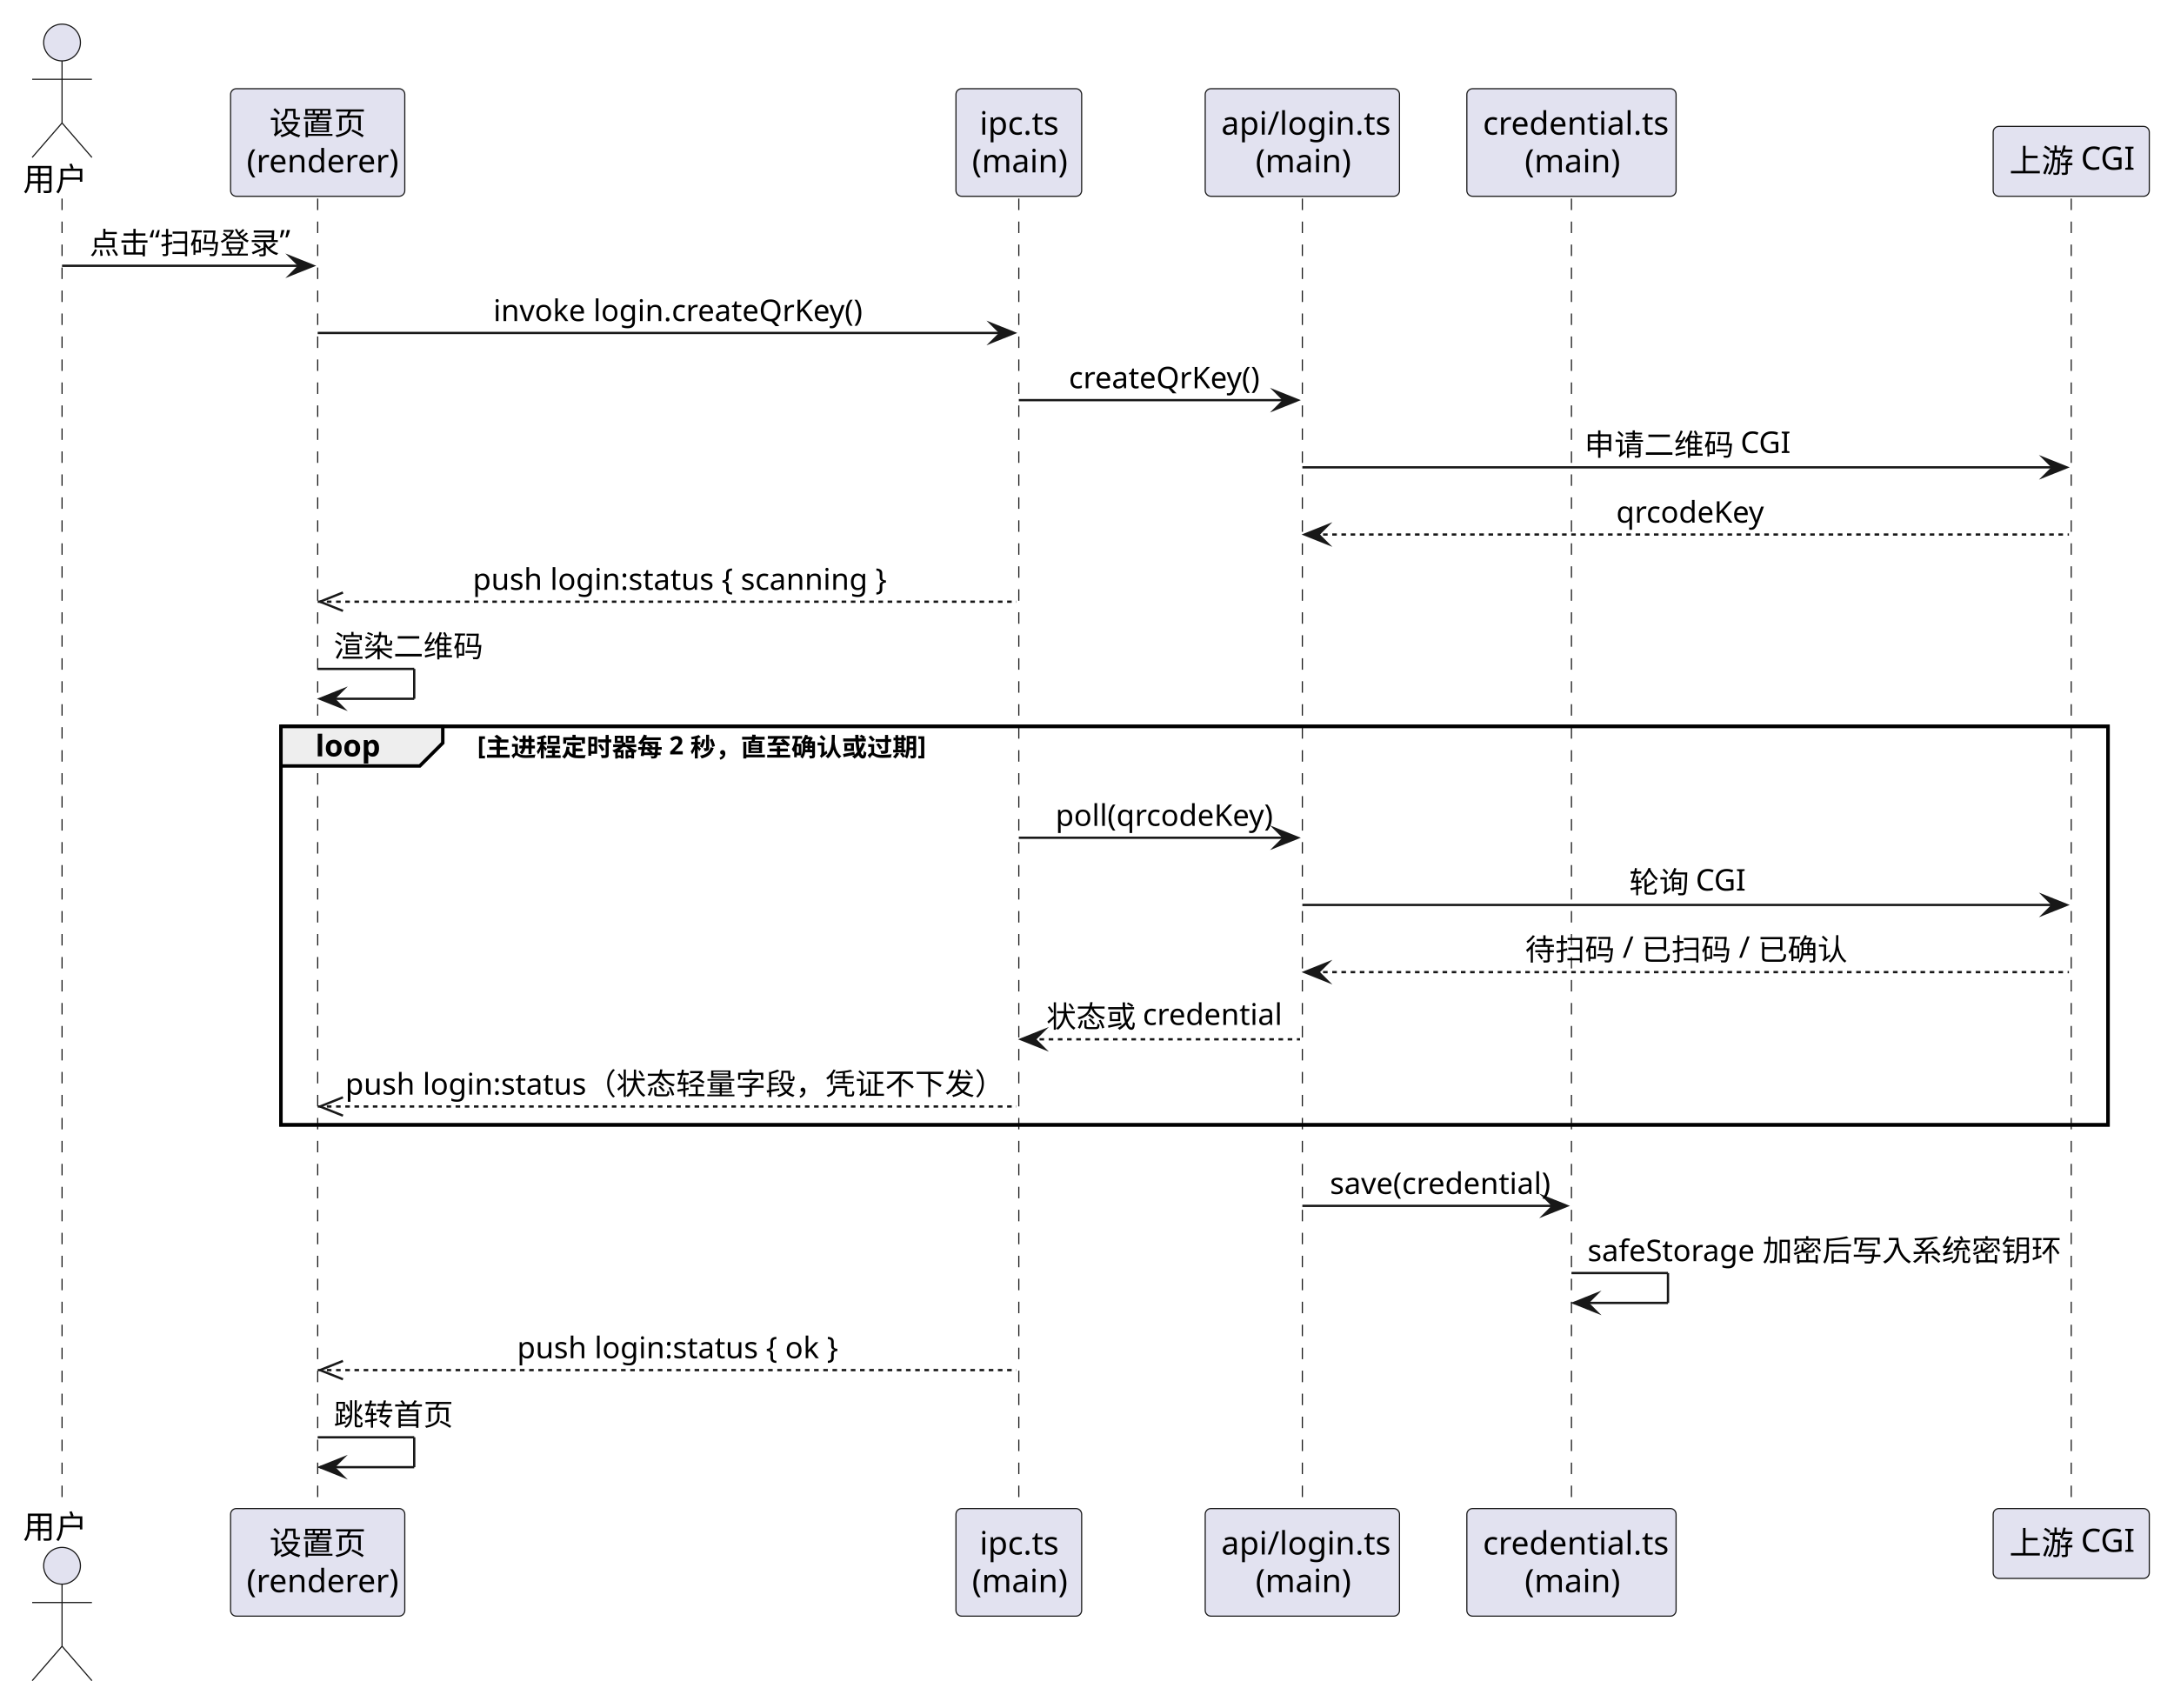
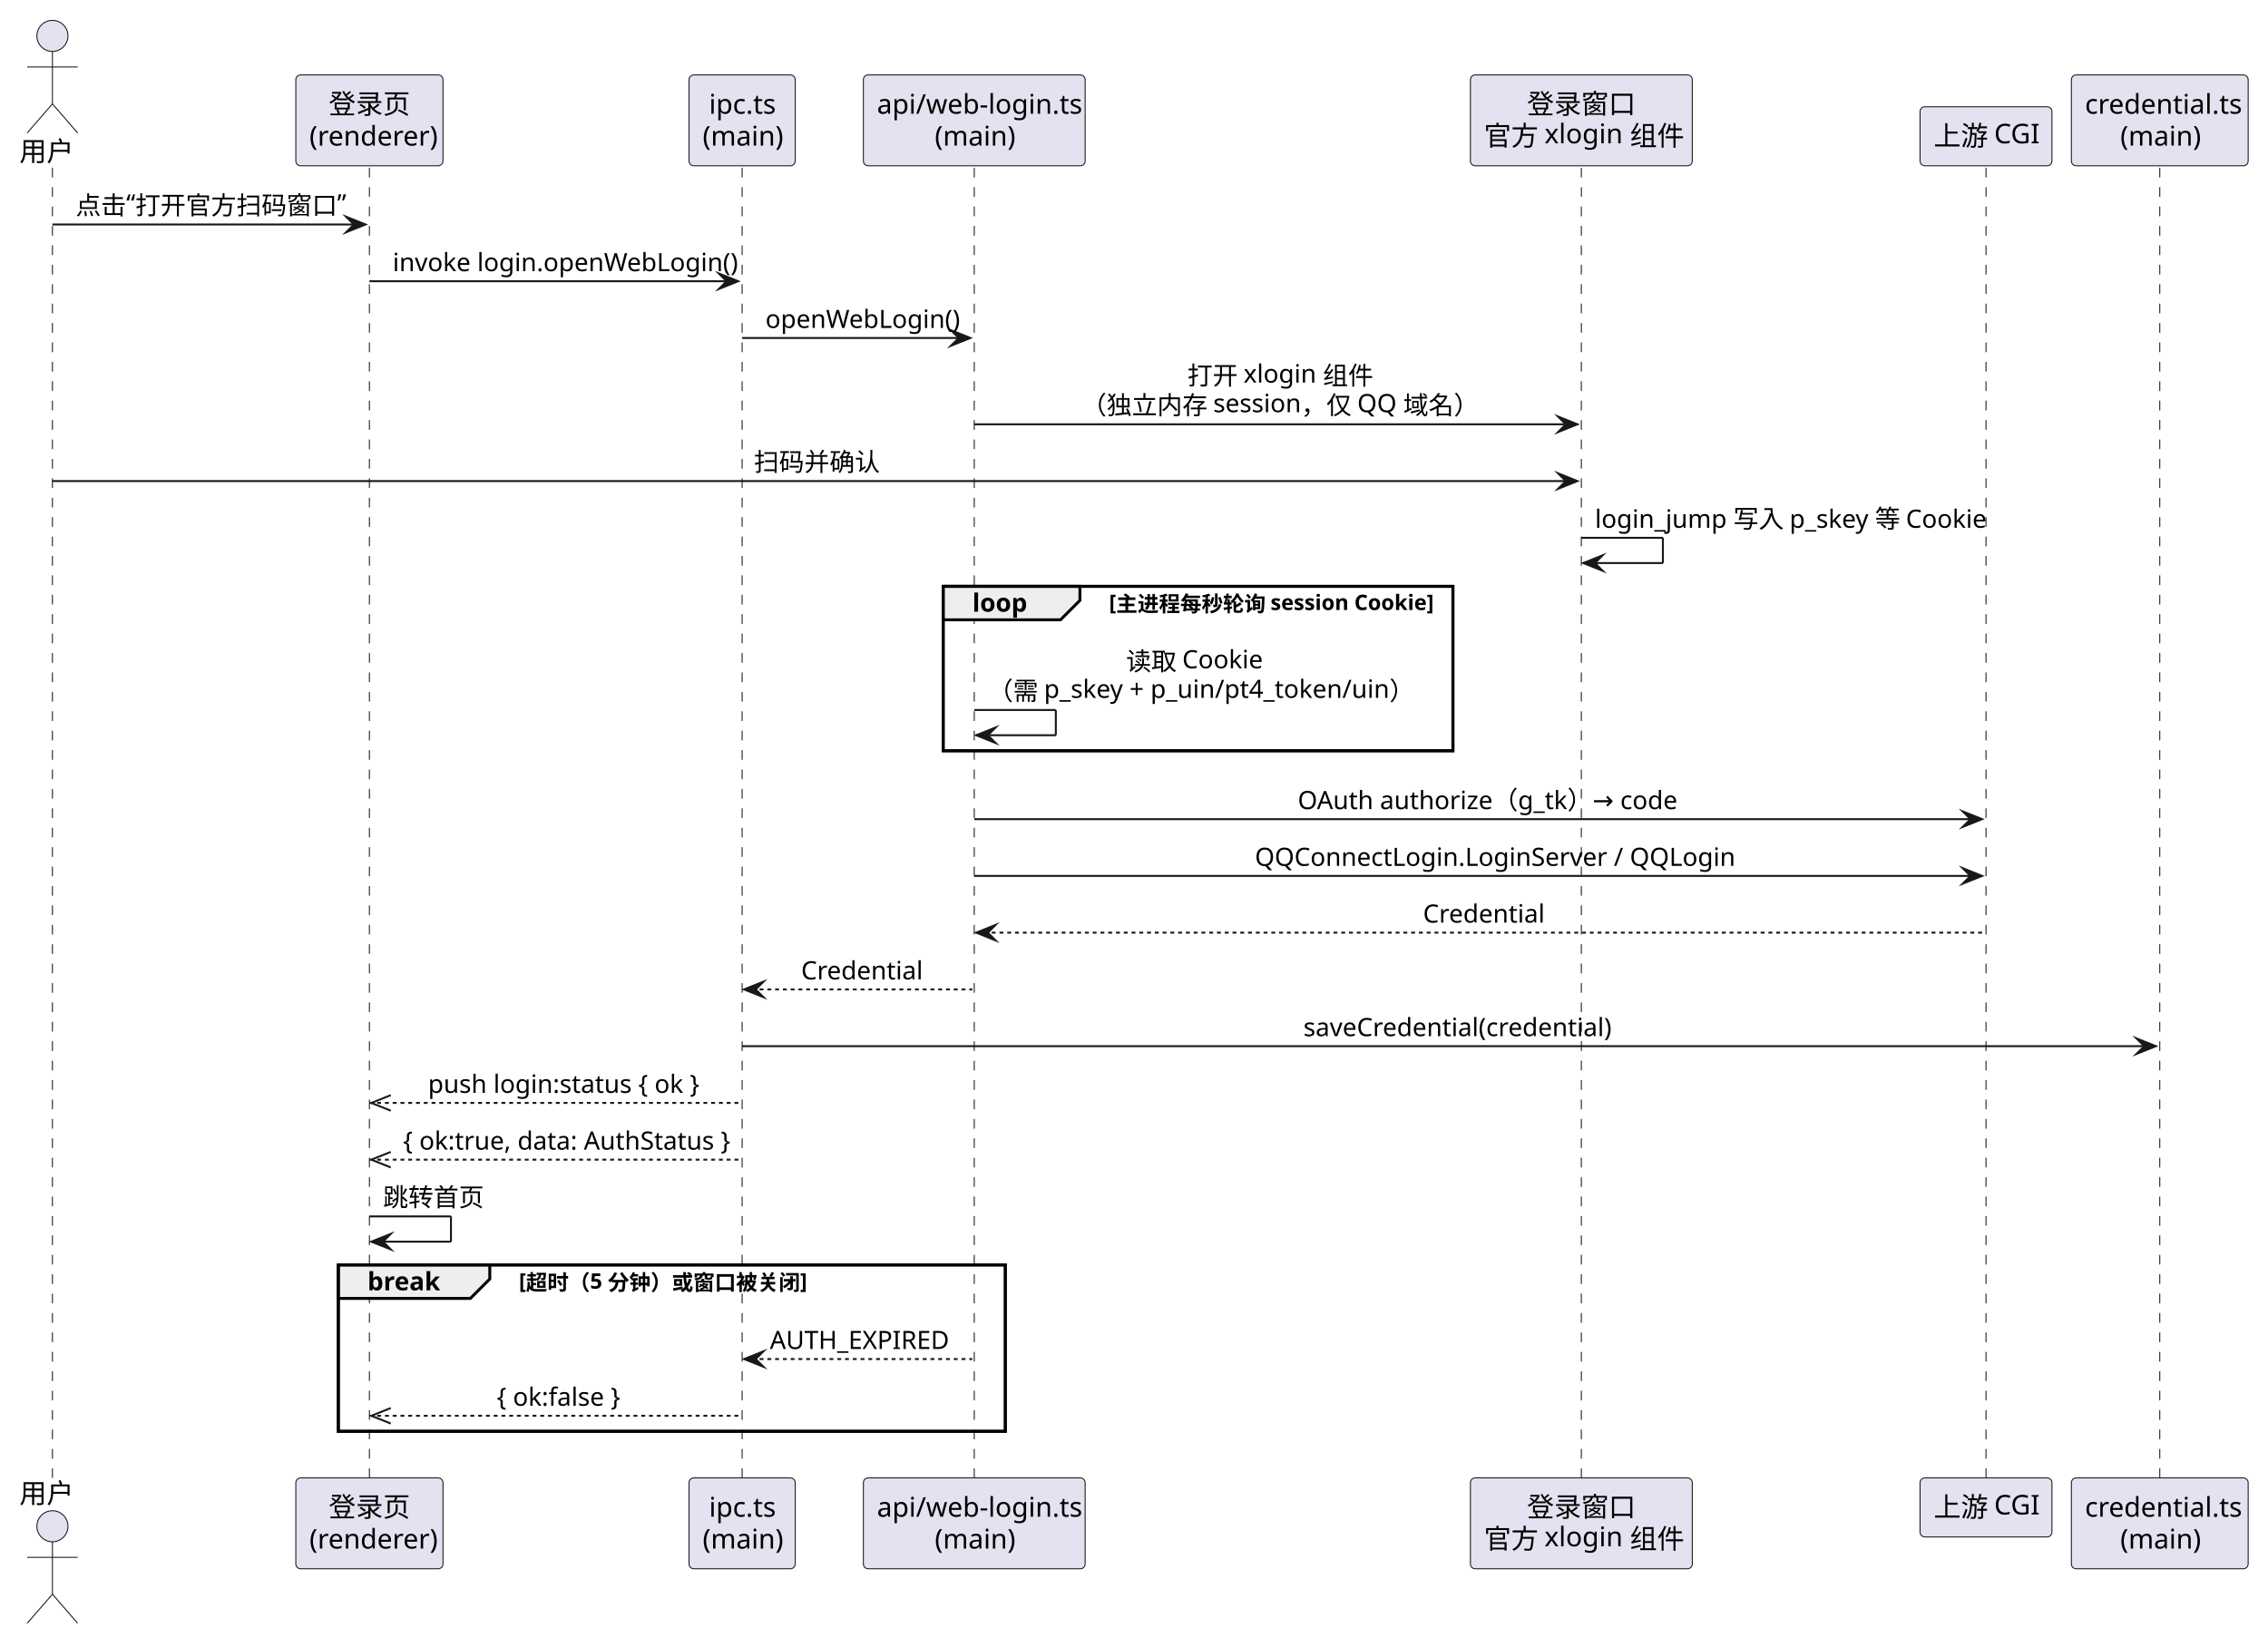
- <svg xmlns="http://www.w3.org/2000/svg" version="1.1" data-diagram-type="SEQUENCE" style="width:946px;height:743px;background:#FFFFFF;" width="946px" height="743px" viewBox="0 0 946 743" zoomAndPan="magnify" preserveAspectRatio="none" contentStyleType="text/css">
+ <svg xmlns="http://www.w3.org/2000/svg" version="1.1" data-diagram-type="SEQUENCE" style="width:1168px;height:848px;background:#FFFFFF;" width="1168px" height="848px" viewBox="0 0 1168 848" zoomAndPan="magnify" preserveAspectRatio="none" contentStyleType="text/css">
  <defs />
  <g font-family="sans-serif" lengthAdjust="spacing">
-     <rect x="122.242" y="316.047" width="795.041" height="173.406" fill="none" style="stroke:#000;stroke-width:1.5;" />
+     <rect x="485.733" y="302.047" width="262.507" height="84.703" fill="none" style="stroke:#000;stroke-width:1.5;" />
+     <rect x="174.242" y="651.625" width="343.491" height="85.703" fill="none" style="stroke:#000;stroke-width:1.5;" />
    <g>
-       <rect x="23.5" y="86.406" width="8" height="569.984" fill="#000" fill-opacity="0" />
-       <line x1="27" y1="86.406" x2="27" y2="656.391" style="stroke:#181818;stroke-width:0.5;stroke-dasharray:5,5;" />
+       <rect x="23.5" y="86.406" width="8" height="674.922" fill="#000" fill-opacity="0" />
+       <line x1="27" y1="86.406" x2="27" y2="761.328" style="stroke:#181818;stroke-width:0.5;stroke-dasharray:5,5;" />
    </g>
    <g>
-       <rect x="134.742" y="86.406" width="8" height="569.984" fill="#000" fill-opacity="0" />
-       <line x1="138.242" y1="86.406" x2="138.242" y2="656.391" style="stroke:#181818;stroke-width:0.5;stroke-dasharray:5,5;" />
+       <rect x="186.742" y="86.406" width="8" height="674.922" fill="#000" fill-opacity="0" />
+       <line x1="190.242" y1="86.406" x2="190.242" y2="761.328" style="stroke:#181818;stroke-width:0.5;stroke-dasharray:5,5;" />
    </g>
    <g>
-       <rect x="439.829" y="86.406" width="8" height="569.984" fill="#000" fill-opacity="0" />
-       <line x1="443.329" y1="86.406" x2="443.329" y2="656.391" style="stroke:#181818;stroke-width:0.5;stroke-dasharray:5,5;" />
+       <rect x="378.689" y="86.406" width="8" height="674.922" fill="#000" fill-opacity="0" />
+       <line x1="382.189" y1="86.406" x2="382.189" y2="761.328" style="stroke:#181818;stroke-width:0.5;stroke-dasharray:5,5;" />
    </g>
    <g>
-       <rect x="563.208" y="86.406" width="8" height="569.984" fill="#000" fill-opacity="0" />
-       <line x1="566.708" y1="86.406" x2="566.708" y2="656.391" style="stroke:#181818;stroke-width:0.5;stroke-dasharray:5,5;" />
+       <rect x="498.233" y="86.406" width="8" height="674.922" fill="#000" fill-opacity="0" />
+       <line x1="501.733" y1="86.406" x2="501.733" y2="761.328" style="stroke:#181818;stroke-width:0.5;stroke-dasharray:5,5;" />
    </g>
    <g>
-       <rect x="680.309" y="86.406" width="8" height="569.984" fill="#000" fill-opacity="0" />
-       <line x1="683.809" y1="86.406" x2="683.809" y2="656.391" style="stroke:#181818;stroke-width:0.5;stroke-dasharray:5,5;" />
+       <rect x="810.879" y="86.406" width="8" height="674.922" fill="#000" fill-opacity="0" />
+       <line x1="814.379" y1="86.406" x2="814.379" y2="761.328" style="stroke:#181818;stroke-width:0.5;stroke-dasharray:5,5;" />
    </g>
    <g>
-       <rect x="897.784" y="86.406" width="8" height="569.984" fill="#000" fill-opacity="0" />
-       <line x1="901.284" y1="86.406" x2="901.284" y2="656.391" style="stroke:#181818;stroke-width:0.5;stroke-dasharray:5,5;" />
+       <rect x="1019.276" y="86.406" width="8" height="674.922" fill="#000" fill-opacity="0" />
+       <line x1="1022.776" y1="86.406" x2="1022.776" y2="761.328" style="stroke:#181818;stroke-width:0.5;stroke-dasharray:5,5;" />
+     </g>
+     <g>
+       <rect x="1108.764" y="86.406" width="8" height="674.922" fill="#000" fill-opacity="0" />
+       <line x1="1112.264" y1="86.406" x2="1112.264" y2="761.328" style="stroke:#181818;stroke-width:0.5;stroke-dasharray:5,5;" />
    </g>
    <text x="10" y="82.988" fill="#000" font-size="14" textLength="28">用户</text>
    <ellipse cx="27" cy="18.5" rx="8" ry="8" fill="#E2E2F0" style="stroke:#181818;stroke-width:0.5;" />
    <path d="M27,26.5 L27,53.5 M14,34.5 L40,34.5 M27,53.5 L14,68.5 M27,53.5 L40,68.5" style="stroke:#181818;stroke-width:0.5;" fill="none" />
-     <rect x="100.344" y="38.594" width="75.797" height="46.813" fill="#E2E2F0" style="stroke:#181818;stroke-width:0.5;" rx="2.5" ry="2.5" />
-     <text x="117.242" y="58.582" fill="#000" font-size="14" textLength="42">设置页</text>
-     <text x="107.344" y="74.988" fill="#000" font-size="14" textLength="61.797">(renderer)</text>
-     <rect x="415.982" y="38.594" width="54.694" height="46.813" fill="#E2E2F0" style="stroke:#181818;stroke-width:0.5;" rx="2.5" ry="2.5" />
-     <text x="426.284" y="58.582" fill="#000" font-size="14" textLength="34.091">ipc.ts</text>
-     <text x="422.982" y="74.988" fill="#000" font-size="14" textLength="40.694">(main)</text>
-     <rect x="524.438" y="38.594" width="84.54" height="46.813" fill="#E2E2F0" style="stroke:#181818;stroke-width:0.5;" rx="2.5" ry="2.5" />
-     <text x="531.438" y="58.582" fill="#000" font-size="14" textLength="70.54">api/login.ts</text>
-     <text x="546.361" y="74.988" fill="#000" font-size="14" textLength="40.694">(main)</text>
-     <rect x="638.285" y="38.594" width="91.048" height="46.813" fill="#E2E2F0" style="stroke:#181818;stroke-width:0.5;" rx="2.5" ry="2.5" />
-     <text x="645.285" y="58.582" fill="#000" font-size="14" textLength="77.048">credential.ts</text>
-     <text x="663.462" y="74.988" fill="#000" font-size="14" textLength="40.694">(main)</text>
-     <rect x="867.319" y="55" width="67.929" height="30.406" fill="#E2E2F0" style="stroke:#181818;stroke-width:0.5;" rx="2.5" ry="2.5" />
-     <text x="874.319" y="74.988" fill="#000" font-size="14" textLength="53.929">上游 CGI</text>
-     <text x="10" y="669.379" fill="#000" font-size="14" textLength="28">用户</text>
-     <ellipse cx="27" cy="681.297" rx="8" ry="8" fill="#E2E2F0" style="stroke:#181818;stroke-width:0.5;" />
-     <path d="M27,689.297 L27,716.297 M14,697.297 L40,697.297 M27,716.297 L14,731.297 M27,716.297 L40,731.297" style="stroke:#181818;stroke-width:0.5;" fill="none" />
-     <rect x="100.344" y="656.391" width="75.797" height="46.813" fill="#E2E2F0" style="stroke:#181818;stroke-width:0.5;" rx="2.5" ry="2.5" />
-     <text x="117.242" y="676.379" fill="#000" font-size="14" textLength="42">设置页</text>
-     <text x="107.344" y="692.785" fill="#000" font-size="14" textLength="61.797">(renderer)</text>
-     <rect x="415.982" y="656.391" width="54.694" height="46.813" fill="#E2E2F0" style="stroke:#181818;stroke-width:0.5;" rx="2.5" ry="2.5" />
-     <text x="426.284" y="676.379" fill="#000" font-size="14" textLength="34.091">ipc.ts</text>
-     <text x="422.982" y="692.785" fill="#000" font-size="14" textLength="40.694">(main)</text>
-     <rect x="524.438" y="656.391" width="84.54" height="46.813" fill="#E2E2F0" style="stroke:#181818;stroke-width:0.5;" rx="2.5" ry="2.5" />
-     <text x="531.438" y="676.379" fill="#000" font-size="14" textLength="70.54">api/login.ts</text>
-     <text x="546.361" y="692.785" fill="#000" font-size="14" textLength="40.694">(main)</text>
-     <rect x="638.285" y="656.391" width="91.048" height="46.813" fill="#E2E2F0" style="stroke:#181818;stroke-width:0.5;" rx="2.5" ry="2.5" />
-     <text x="645.285" y="676.379" fill="#000" font-size="14" textLength="77.048">credential.ts</text>
-     <text x="663.462" y="692.785" fill="#000" font-size="14" textLength="40.694">(main)</text>
-     <rect x="867.319" y="656.391" width="67.929" height="30.406" fill="#E2E2F0" style="stroke:#181818;stroke-width:0.5;" rx="2.5" ry="2.5" />
-     <text x="874.319" y="676.379" fill="#000" font-size="14" textLength="53.929">上游 CGI</text>
-     <polygon points="126.242,111.641,136.242,115.641,126.242,119.641,130.242,115.641" fill="#181818" style="stroke:#181818;stroke-width:1;stroke-linejoin:miter;stroke-miterlimit:10;" />
-     <line x1="27" y1="115.641" x2="132.242" y2="115.641" style="stroke:#181818;stroke-width:1;" />
-     <text x="39" y="110.467" fill="#000" font-size="13" textLength="87.242">点击“扫码登录”</text>
-     <polygon points="431.329,140.875,441.329,144.875,431.329,148.875,435.329,144.875" fill="#181818" style="stroke:#181818;stroke-width:1;stroke-linejoin:miter;stroke-miterlimit:10;" />
-     <line x1="138.242" y1="144.875" x2="437.329" y2="144.875" style="stroke:#181818;stroke-width:1;" />
-     <text x="214.661" y="139.701" fill="#000" font-size="13" textLength="152.249">invoke login.createQrKey()</text>
-     <polygon points="554.708,170.109,564.708,174.109,554.708,178.109,558.708,174.109" fill="#181818" style="stroke:#181818;stroke-width:1;stroke-linejoin:miter;stroke-miterlimit:10;" />
-     <line x1="443.329" y1="174.109" x2="560.708" y2="174.109" style="stroke:#181818;stroke-width:1;" />
-     <text x="465.095" y="168.936" fill="#000" font-size="13" textLength="79.847">createQrKey()</text>
-     <polygon points="889.284,199.344,899.284,203.344,889.284,207.344,893.284,203.344" fill="#181818" style="stroke:#181818;stroke-width:1;stroke-linejoin:miter;stroke-miterlimit:10;" />
-     <line x1="566.708" y1="203.344" x2="895.284" y2="203.344" style="stroke:#181818;stroke-width:1;" />
-     <text x="689.458" y="198.17" fill="#000" font-size="13" textLength="89.077">申请二维码 CGI</text>
-     <polygon points="577.708,228.578,567.708,232.578,577.708,236.578,573.708,232.578" fill="#181818" style="stroke:#181818;stroke-width:1;stroke-linejoin:miter;stroke-miterlimit:10;" />
-     <line x1="571.708" y1="232.578" x2="900.284" y2="232.578" style="stroke:#181818;stroke-width:1;stroke-dasharray:2,2;" />
-     <text x="703.276" y="227.404" fill="#000" font-size="13" textLength="61.439">qrcodeKey</text>
-     <line x1="139.242" y1="261.813" x2="149.242" y2="257.813" style="stroke:#181818;stroke-width:1;" />
-     <line x1="139.242" y1="261.813" x2="149.242" y2="265.813" style="stroke:#181818;stroke-width:1;" />
-     <line x1="138.242" y1="261.813" x2="442.329" y2="261.813" style="stroke:#181818;stroke-width:1;stroke-dasharray:2,2;" />
-     <text x="205.714" y="256.639" fill="#000" font-size="13" textLength="170.143">push login:status { scanning }</text>
-     <line x1="138.242" y1="291.047" x2="180.242" y2="291.047" style="stroke:#181818;stroke-width:1;" />
-     <line x1="180.242" y1="291.047" x2="180.242" y2="304.047" style="stroke:#181818;stroke-width:1;" />
-     <line x1="139.242" y1="304.047" x2="180.242" y2="304.047" style="stroke:#181818;stroke-width:1;" />
-     <polygon points="149.242,300.047,139.242,304.047,149.242,308.047,145.242,304.047" fill="#181818" style="stroke:#181818;stroke-width:1;stroke-linejoin:miter;stroke-miterlimit:10;" />
-     <text x="145.242" y="285.873" fill="#000" font-size="13" textLength="65">渲染二维码</text>
-     <path d="M122.242,316.047 L192.671,316.047 L192.671,323.281 L182.671,333.281 L122.242,333.281 L122.242,316.047" style="stroke:#000;stroke-width:1.5;" fill="#EEE" />
-     <rect x="122.242" y="316.047" width="795.041" height="173.406" fill="none" style="stroke:#000;stroke-width:1.5;" />
-     <text x="137.242" y="329.107" fill="#000" font-size="13" textLength="25.429" font-weight="700">loop</text>
-     <text x="207.671" y="328.252" fill="#000" font-size="11" textLength="193.868" font-weight="700">[主进程定时器每 2 秒，直至确认或过期]</text>
-     <polygon points="554.708,360.516,564.708,364.516,554.708,368.516,558.708,364.516" fill="#181818" style="stroke:#181818;stroke-width:1;stroke-linejoin:miter;stroke-miterlimit:10;" />
-     <line x1="443.329" y1="364.516" x2="560.708" y2="364.516" style="stroke:#181818;stroke-width:1;" />
-     <text x="459.293" y="359.342" fill="#000" font-size="13" textLength="91.451">poll(qrcodeKey)</text>
-     <polygon points="889.284,389.75,899.284,393.75,889.284,397.75,893.284,393.75" fill="#181818" style="stroke:#181818;stroke-width:1;stroke-linejoin:miter;stroke-miterlimit:10;" />
-     <line x1="566.708" y1="393.75" x2="895.284" y2="393.75" style="stroke:#181818;stroke-width:1;" />
-     <text x="708.958" y="388.576" fill="#000" font-size="13" textLength="50.077">轮询 CGI</text>
-     <polygon points="577.708,418.984,567.708,422.984,577.708,426.984,573.708,422.984" fill="#181818" style="stroke:#181818;stroke-width:1;stroke-linejoin:miter;stroke-miterlimit:10;" />
-     <line x1="571.708" y1="422.984" x2="900.284" y2="422.984" style="stroke:#181818;stroke-width:1;stroke-dasharray:2,2;" />
-     <text x="663.683" y="417.811" fill="#000" font-size="13" textLength="140.626">待扫码 / 已扫码 / 已确认</text>
-     <polygon points="454.329,448.219,444.329,452.219,454.329,456.219,450.329,452.219" fill="#181818" style="stroke:#181818;stroke-width:1;stroke-linejoin:miter;stroke-miterlimit:10;" />
-     <line x1="448.329" y1="452.219" x2="565.708" y2="452.219" style="stroke:#181818;stroke-width:1;stroke-dasharray:2,2;" />
-     <text x="455.329" y="447.045" fill="#000" font-size="13" textLength="99.379">状态或 credential</text>
-     <line x1="139.242" y1="481.453" x2="149.242" y2="477.453" style="stroke:#181818;stroke-width:1;" />
-     <line x1="139.242" y1="481.453" x2="149.242" y2="485.453" style="stroke:#181818;stroke-width:1;" />
-     <line x1="138.242" y1="481.453" x2="442.329" y2="481.453" style="stroke:#181818;stroke-width:1;stroke-dasharray:2,2;" />
-     <text x="150.242" y="476.279" fill="#000" font-size="13" textLength="281.087">push login:status（状态轻量字段，凭证不下发）</text>
-     <polygon points="671.809,520.688,681.809,524.688,671.809,528.688,675.809,524.688" fill="#181818" style="stroke:#181818;stroke-width:1;stroke-linejoin:miter;stroke-miterlimit:10;" />
-     <line x1="566.708" y1="524.688" x2="677.809" y2="524.688" style="stroke:#181818;stroke-width:1;" />
-     <text x="578.708" y="519.514" fill="#000" font-size="13" textLength="93.101">save(credential)</text>
-     <line x1="683.809" y1="553.922" x2="725.809" y2="553.922" style="stroke:#181818;stroke-width:1;" />
-     <line x1="725.809" y1="553.922" x2="725.809" y2="566.922" style="stroke:#181818;stroke-width:1;" />
-     <line x1="684.809" y1="566.922" x2="725.809" y2="566.922" style="stroke:#181818;stroke-width:1;" />
-     <polygon points="694.809,562.922,684.809,566.922,694.809,570.922,690.809,566.922" fill="#181818" style="stroke:#181818;stroke-width:1;stroke-linejoin:miter;stroke-miterlimit:10;" />
-     <text x="690.809" y="548.748" fill="#000" font-size="13" textLength="203.474">safeStorage 加密后写入系统密钥环</text>
-     <line x1="139.242" y1="596.156" x2="149.242" y2="592.156" style="stroke:#181818;stroke-width:1;" />
-     <line x1="139.242" y1="596.156" x2="149.242" y2="600.156" style="stroke:#181818;stroke-width:1;" />
-     <line x1="138.242" y1="596.156" x2="442.329" y2="596.156" style="stroke:#181818;stroke-width:1;stroke-dasharray:2,2;" />
-     <text x="225.005" y="590.982" fill="#000" font-size="13" textLength="131.562">push login:status { ok }</text>
-     <line x1="138.242" y1="625.391" x2="180.242" y2="625.391" style="stroke:#181818;stroke-width:1;" />
-     <line x1="180.242" y1="625.391" x2="180.242" y2="638.391" style="stroke:#181818;stroke-width:1;" />
-     <line x1="139.242" y1="638.391" x2="180.242" y2="638.391" style="stroke:#181818;stroke-width:1;" />
-     <polygon points="149.242,634.391,139.242,638.391,149.242,642.391,145.242,638.391" fill="#181818" style="stroke:#181818;stroke-width:1;stroke-linejoin:miter;stroke-miterlimit:10;" />
-     <text x="145.242" y="620.217" fill="#000" font-size="13" textLength="52">跳转首页</text>
+     <rect x="152.344" y="38.594" width="75.797" height="46.813" fill="#E2E2F0" style="stroke:#181818;stroke-width:0.5;" rx="2.5" ry="2.5" />
+     <text x="169.242" y="58.582" fill="#000" font-size="14" textLength="42">登录页</text>
+     <text x="159.344" y="74.988" fill="#000" font-size="14" textLength="61.797">(renderer)</text>
+     <rect x="354.841" y="38.594" width="54.694" height="46.813" fill="#E2E2F0" style="stroke:#181818;stroke-width:0.5;" rx="2.5" ry="2.5" />
+     <text x="365.143" y="58.582" fill="#000" font-size="14" textLength="34.091">ipc.ts</text>
+     <text x="361.841" y="74.988" fill="#000" font-size="14" textLength="40.694">(main)</text>
+     <rect x="444.626" y="38.594" width="114.215" height="46.813" fill="#E2E2F0" style="stroke:#181818;stroke-width:0.5;" rx="2.5" ry="2.5" />
+     <text x="451.626" y="58.582" fill="#000" font-size="14" textLength="100.215">api/web-login.ts</text>
+     <text x="481.386" y="74.988" fill="#000" font-size="14" textLength="40.694">(main)</text>
+     <rect x="757.241" y="38.594" width="114.276" height="46.813" fill="#E2E2F0" style="stroke:#181818;stroke-width:0.5;" rx="2.5" ry="2.5" />
+     <text x="786.379" y="58.582" fill="#000" font-size="14" textLength="56">登录窗口</text>
+     <text x="764.241" y="74.988" fill="#000" font-size="14" textLength="100.276">官方 xlogin 组件</text>
+     <rect x="988.812" y="55" width="67.929" height="30.406" fill="#E2E2F0" style="stroke:#181818;stroke-width:0.5;" rx="2.5" ry="2.5" />
+     <text x="995.812" y="74.988" fill="#000" font-size="14" textLength="53.929">上游 CGI</text>
+     <rect x="1066.74" y="38.594" width="91.048" height="46.813" fill="#E2E2F0" style="stroke:#181818;stroke-width:0.5;" rx="2.5" ry="2.5" />
+     <text x="1073.74" y="58.582" fill="#000" font-size="14" textLength="77.048">credential.ts</text>
+     <text x="1091.917" y="74.988" fill="#000" font-size="14" textLength="40.694">(main)</text>
+     <text x="10" y="774.316" fill="#000" font-size="14" textLength="28">用户</text>
+     <ellipse cx="27" cy="786.234" rx="8" ry="8" fill="#E2E2F0" style="stroke:#181818;stroke-width:0.5;" />
+     <path d="M27,794.234 L27,821.234 M14,802.234 L40,802.234 M27,821.234 L14,836.234 M27,821.234 L40,836.234" style="stroke:#181818;stroke-width:0.5;" fill="none" />
+     <rect x="152.344" y="761.328" width="75.797" height="46.813" fill="#E2E2F0" style="stroke:#181818;stroke-width:0.5;" rx="2.5" ry="2.5" />
+     <text x="169.242" y="781.316" fill="#000" font-size="14" textLength="42">登录页</text>
+     <text x="159.344" y="797.723" fill="#000" font-size="14" textLength="61.797">(renderer)</text>
+     <rect x="354.841" y="761.328" width="54.694" height="46.813" fill="#E2E2F0" style="stroke:#181818;stroke-width:0.5;" rx="2.5" ry="2.5" />
+     <text x="365.143" y="781.316" fill="#000" font-size="14" textLength="34.091">ipc.ts</text>
+     <text x="361.841" y="797.723" fill="#000" font-size="14" textLength="40.694">(main)</text>
+     <rect x="444.626" y="761.328" width="114.215" height="46.813" fill="#E2E2F0" style="stroke:#181818;stroke-width:0.5;" rx="2.5" ry="2.5" />
+     <text x="451.626" y="781.316" fill="#000" font-size="14" textLength="100.215">api/web-login.ts</text>
+     <text x="481.386" y="797.723" fill="#000" font-size="14" textLength="40.694">(main)</text>
+     <rect x="757.241" y="761.328" width="114.276" height="46.813" fill="#E2E2F0" style="stroke:#181818;stroke-width:0.5;" rx="2.5" ry="2.5" />
+     <text x="786.379" y="781.316" fill="#000" font-size="14" textLength="56">登录窗口</text>
+     <text x="764.241" y="797.723" fill="#000" font-size="14" textLength="100.276">官方 xlogin 组件</text>
+     <rect x="988.812" y="761.328" width="67.929" height="30.406" fill="#E2E2F0" style="stroke:#181818;stroke-width:0.5;" rx="2.5" ry="2.5" />
+     <text x="995.812" y="781.316" fill="#000" font-size="14" textLength="53.929">上游 CGI</text>
+     <rect x="1066.74" y="761.328" width="91.048" height="46.813" fill="#E2E2F0" style="stroke:#181818;stroke-width:0.5;" rx="2.5" ry="2.5" />
+     <text x="1073.74" y="781.316" fill="#000" font-size="14" textLength="77.048">credential.ts</text>
+     <text x="1091.917" y="797.723" fill="#000" font-size="14" textLength="40.694">(main)</text>
+     <polygon points="178.242,111.641,188.242,115.641,178.242,119.641,182.242,115.641" fill="#181818" style="stroke:#181818;stroke-width:1;stroke-linejoin:miter;stroke-miterlimit:10;" />
+     <line x1="27" y1="115.641" x2="184.242" y2="115.641" style="stroke:#181818;stroke-width:1;" />
+     <text x="39" y="110.467" fill="#000" font-size="13" textLength="139.242">点击“打开官方扫码窗口”</text>
+     <polygon points="370.189,140.875,380.189,144.875,370.189,148.875,374.189,144.875" fill="#181818" style="stroke:#181818;stroke-width:1;stroke-linejoin:miter;stroke-miterlimit:10;" />
+     <line x1="190.242" y1="144.875" x2="376.189" y2="144.875" style="stroke:#181818;stroke-width:1;" />
+     <text x="202.242" y="139.701" fill="#000" font-size="13" textLength="167.946">invoke login.openWebLogin()</text>
+     <polygon points="489.733,170.109,499.733,174.109,489.733,178.109,493.733,174.109" fill="#181818" style="stroke:#181818;stroke-width:1;stroke-linejoin:miter;stroke-miterlimit:10;" />
+     <line x1="382.189" y1="174.109" x2="495.733" y2="174.109" style="stroke:#181818;stroke-width:1;" />
+     <text x="394.189" y="168.936" fill="#000" font-size="13" textLength="95.545">openWebLogin()</text>
+     <polygon points="802.379,214.578,812.379,218.578,802.379,222.578,806.379,218.578" fill="#181818" style="stroke:#181818;stroke-width:1;stroke-linejoin:miter;stroke-miterlimit:10;" />
+     <line x1="501.733" y1="218.578" x2="808.379" y2="218.578" style="stroke:#181818;stroke-width:1;" />
+     <text x="611.499" y="198.17" fill="#000" font-size="13" textLength="93.114">打开 xlogin 组件</text>
+     <text x="556.887" y="213.404" fill="#000" font-size="13" textLength="202.338">（独立内存 session，仅 QQ 域名）</text>
+     <polygon points="802.379,243.813,812.379,247.813,802.379,251.813,806.379,247.813" fill="#181818" style="stroke:#181818;stroke-width:1;stroke-linejoin:miter;stroke-miterlimit:10;" />
+     <line x1="27" y1="247.813" x2="808.379" y2="247.813" style="stroke:#181818;stroke-width:1;" />
+     <text x="388.189" y="242.639" fill="#000" font-size="13" textLength="65">扫码并确认</text>
+     <line x1="814.379" y1="277.047" x2="856.379" y2="277.047" style="stroke:#181818;stroke-width:1;" />
+     <line x1="856.379" y1="277.047" x2="856.379" y2="290.047" style="stroke:#181818;stroke-width:1;" />
+     <line x1="815.379" y1="290.047" x2="856.379" y2="290.047" style="stroke:#181818;stroke-width:1;" />
+     <polygon points="825.379,286.047,815.379,290.047,825.379,294.047,821.379,290.047" fill="#181818" style="stroke:#181818;stroke-width:1;stroke-linejoin:miter;stroke-miterlimit:10;" />
+     <text x="821.379" y="271.873" fill="#000" font-size="13" textLength="194.397">login_jump 写入 p_skey 等 Cookie</text>
+     <path d="M485.733,302.047 L556.162,302.047 L556.162,309.281 L546.162,319.281 L485.733,319.281 L485.733,302.047" style="stroke:#000;stroke-width:1.5;" fill="#EEE" />
+     <rect x="485.733" y="302.047" width="262.507" height="84.703" fill="none" style="stroke:#000;stroke-width:1.5;" />
+     <text x="500.733" y="315.107" fill="#000" font-size="13" textLength="25.429" font-weight="700">loop</text>
+     <text x="571.162" y="314.252" fill="#000" font-size="11" textLength="161.079" font-weight="700">[主进程每秒轮询 session Cookie]</text>
+     <line x1="501.733" y1="365.75" x2="543.733" y2="365.75" style="stroke:#181818;stroke-width:1;" />
+     <line x1="543.733" y1="365.75" x2="543.733" y2="378.75" style="stroke:#181818;stroke-width:1;" />
+     <line x1="502.733" y1="378.75" x2="543.733" y2="378.75" style="stroke:#181818;stroke-width:1;" />
+     <polygon points="512.733,374.75,502.733,378.75,512.733,382.75,508.733,378.75" fill="#181818" style="stroke:#181818;stroke-width:1;stroke-linejoin:miter;stroke-miterlimit:10;" />
+     <text x="579.913" y="345.342" fill="#000" font-size="13" textLength="69.158">读取 Cookie</text>
+     <text x="508.733" y="360.576" fill="#000" font-size="13" textLength="211.517">（需 p_skey + p_uin/pt4_token/uin）</text>
+     <polygon points="1010.776,417.984,1020.776,421.984,1010.776,425.984,1014.776,421.984" fill="#181818" style="stroke:#181818;stroke-width:1;stroke-linejoin:miter;stroke-miterlimit:10;" />
+     <line x1="501.733" y1="421.984" x2="1016.776" y2="421.984" style="stroke:#181818;stroke-width:1;" />
+     <text x="668.316" y="416.811" fill="#000" font-size="13" textLength="187.878">OAuth authorize（g_tk）→ code</text>
+     <polygon points="1010.776,447.219,1020.776,451.219,1010.776,455.219,1014.776,451.219" fill="#181818" style="stroke:#181818;stroke-width:1;stroke-linejoin:miter;stroke-miterlimit:10;" />
+     <line x1="501.733" y1="451.219" x2="1016.776" y2="451.219" style="stroke:#181818;stroke-width:1;" />
+     <text x="646.264" y="446.045" fill="#000" font-size="13" textLength="231.981">QQConnectLogin.LoginServer / QQLogin</text>
+     <polygon points="512.733,476.453,502.733,480.453,512.733,484.453,508.733,480.453" fill="#181818" style="stroke:#181818;stroke-width:1;stroke-linejoin:miter;stroke-miterlimit:10;" />
+     <line x1="506.733" y1="480.453" x2="1021.776" y2="480.453" style="stroke:#181818;stroke-width:1;stroke-dasharray:2,2;" />
+     <text x="732.849" y="475.279" fill="#000" font-size="13" textLength="58.811">Credential</text>
+     <polygon points="393.189,505.688,383.189,509.688,393.189,513.688,389.189,509.688" fill="#181818" style="stroke:#181818;stroke-width:1;stroke-linejoin:miter;stroke-miterlimit:10;" />
+     <line x1="387.189" y1="509.688" x2="500.733" y2="509.688" style="stroke:#181818;stroke-width:1;stroke-dasharray:2,2;" />
+     <text x="412.556" y="504.514" fill="#000" font-size="13" textLength="58.811">Credential</text>
+     <polygon points="1100.264,534.922,1110.264,538.922,1100.264,542.922,1104.264,538.922" fill="#181818" style="stroke:#181818;stroke-width:1;stroke-linejoin:miter;stroke-miterlimit:10;" />
+     <line x1="382.189" y1="538.922" x2="1106.264" y2="538.922" style="stroke:#181818;stroke-width:1;" />
+     <text x="671.27" y="533.748" fill="#000" font-size="13" textLength="151.912">saveCredential(credential)</text>
+     <line x1="191.242" y1="568.156" x2="201.242" y2="564.156" style="stroke:#181818;stroke-width:1;" />
+     <line x1="191.242" y1="568.156" x2="201.242" y2="572.156" style="stroke:#181818;stroke-width:1;" />
+     <line x1="190.242" y1="568.156" x2="381.189" y2="568.156" style="stroke:#181818;stroke-width:1;stroke-dasharray:2,2;" />
+     <text x="220.435" y="562.982" fill="#000" font-size="13" textLength="131.562">push login:status { ok }</text>
+     <line x1="191.242" y1="597.391" x2="201.242" y2="593.391" style="stroke:#181818;stroke-width:1;" />
+     <line x1="191.242" y1="597.391" x2="201.242" y2="601.391" style="stroke:#181818;stroke-width:1;" />
+     <line x1="190.242" y1="597.391" x2="381.189" y2="597.391" style="stroke:#181818;stroke-width:1;stroke-dasharray:2,2;" />
+     <text x="207.6" y="592.217" fill="#000" font-size="13" textLength="157.231">{ ok:true, data: AuthStatus }</text>
+     <line x1="190.242" y1="626.625" x2="232.242" y2="626.625" style="stroke:#181818;stroke-width:1;" />
+     <line x1="232.242" y1="626.625" x2="232.242" y2="639.625" style="stroke:#181818;stroke-width:1;" />
+     <line x1="191.242" y1="639.625" x2="232.242" y2="639.625" style="stroke:#181818;stroke-width:1;" />
+     <polygon points="201.242,635.625,191.242,639.625,201.242,643.625,197.242,639.625" fill="#181818" style="stroke:#181818;stroke-width:1;stroke-linejoin:miter;stroke-miterlimit:10;" />
+     <text x="197.242" y="621.451" fill="#000" font-size="13" textLength="52">跳转首页</text>
+     <path d="M174.242,651.625 L252.237,651.625 L252.237,658.859 L242.237,668.859 L174.242,668.859 L174.242,651.625" style="stroke:#000;stroke-width:1.5;" fill="#EEE" />
+     <rect x="174.242" y="651.625" width="343.491" height="85.703" fill="none" style="stroke:#000;stroke-width:1.5;" />
+     <text x="189.242" y="664.686" fill="#000" font-size="13" textLength="32.995" font-weight="700">break</text>
+     <text x="267.237" y="663.83" fill="#000" font-size="11" textLength="147.135" font-weight="700">[超时（5 分钟）或窗口被关闭]</text>
+     <polygon points="393.189,696.094,383.189,700.094,393.189,704.094,389.189,700.094" fill="#181818" style="stroke:#181818;stroke-width:1;stroke-linejoin:miter;stroke-miterlimit:10;" />
+     <line x1="387.189" y1="700.094" x2="500.733" y2="700.094" style="stroke:#181818;stroke-width:1;stroke-dasharray:2,2;" />
+     <text x="396.455" y="694.92" fill="#000" font-size="13" textLength="91.013">AUTH_EXPIRED</text>
+     <line x1="191.242" y1="729.328" x2="201.242" y2="725.328" style="stroke:#181818;stroke-width:1;" />
+     <line x1="191.242" y1="729.328" x2="201.242" y2="733.328" style="stroke:#181818;stroke-width:1;" />
+     <line x1="190.242" y1="729.328" x2="381.189" y2="729.328" style="stroke:#181818;stroke-width:1;stroke-dasharray:2,2;" />
+     <text x="255.839" y="724.154" fill="#000" font-size="13" textLength="60.753">{ ok:false }</text>
  </g>
</svg>
